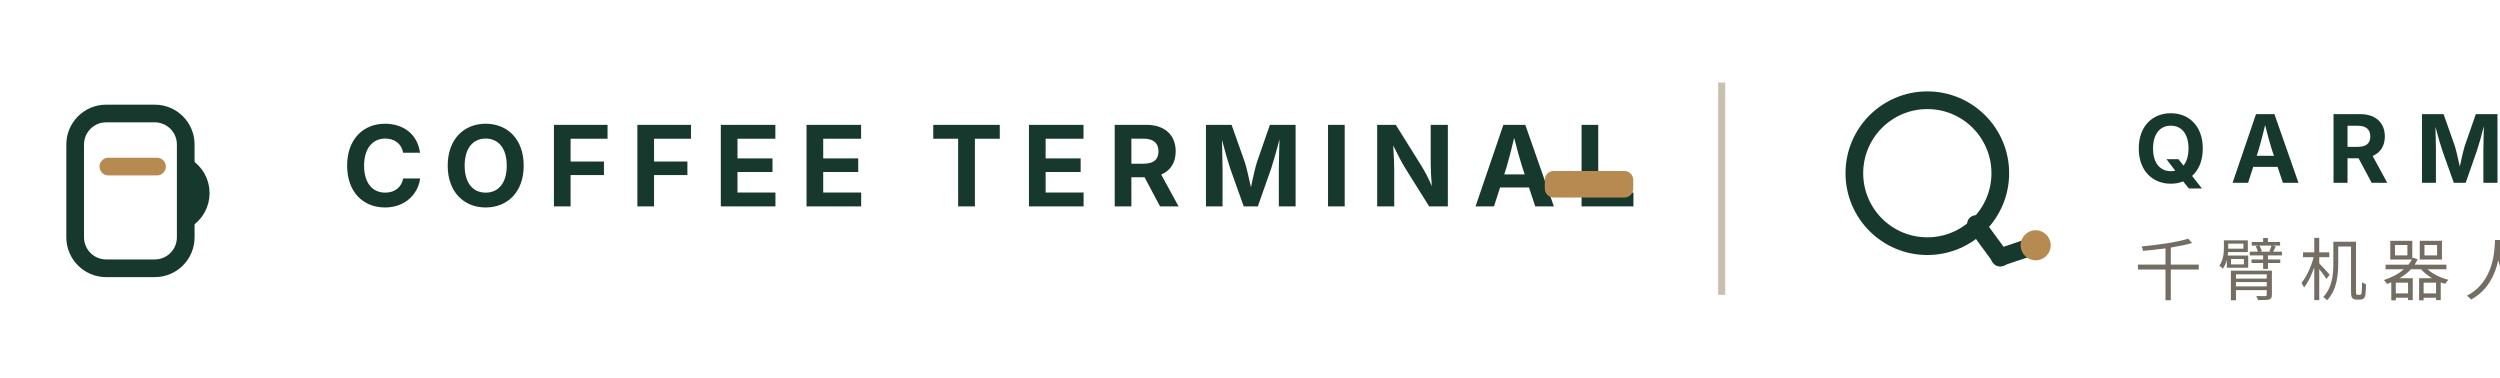
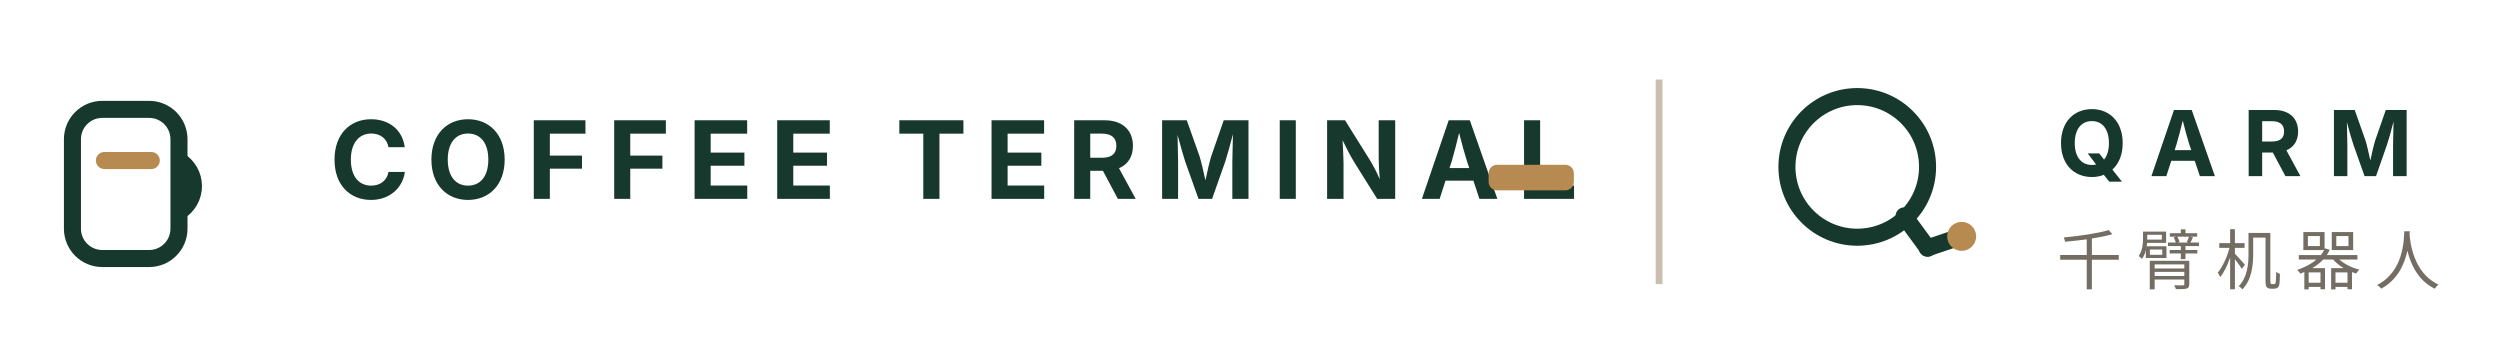
- <svg xmlns="http://www.w3.org/2000/svg" viewBox="0 0 424 64" fill="none">
+ <svg xmlns="http://www.w3.org/2000/svg" viewBox="0 0 440 64" fill="none">
  <g transform="translate(0 8) scale(.75)">
    <rect x="17" y="15" width="25" height="35" rx="7" stroke="#17382D" stroke-width="4" />
    <path d="M42 27a7 7 0 0 1 0 12" stroke="#17382D" stroke-width="4" />
    <path d="M24.5 27h11" stroke="#B78A52" stroke-width="4" stroke-linecap="round" />
  </g>
  <text x="58" y="35" font-family="Inter, Manrope, 'Helvetica Neue', Arial, sans-serif" font-size="19" font-weight="700" letter-spacing="3" fill="#17382D" textLength="196" lengthAdjust="spacingAndGlyphs">COFFEE TERMINAL</text>
  <rect x="262" y="29" width="15" height="4.5" rx="1.5" fill="#B78A52" />
  <line x1="292" y1="14" x2="292" y2="50" stroke="#C9BFAF" stroke-width="1.2" />
  <g transform="translate(304 8) scale(.75)">
    <circle cx="30.5" cy="28.5" r="16.5" stroke="#17382D" stroke-width="4" />
    <path d="M41.5 40 47 47.5 55 44.8" stroke="#17382D" stroke-width="4" stroke-linecap="round" stroke-linejoin="round" />
    <circle cx="47" cy="47.5" r="2.1" fill="#17382D" />
    <circle cx="55" cy="44.8" r="3.4" fill="#B78A52" />
  </g>
  <text x="362" y="31" font-family="Inter, Manrope, 'Helvetica Neue', Arial, sans-serif" font-size="16" font-weight="700" letter-spacing="4.5" fill="#17382D">QARM</text>
  <text x="362" y="50" font-family="'PingFang SC','Source Han Sans SC','Microsoft YaHei',sans-serif" font-size="11.5" letter-spacing="2.5" fill="#746D64">千臂机器人</text>
</svg>
